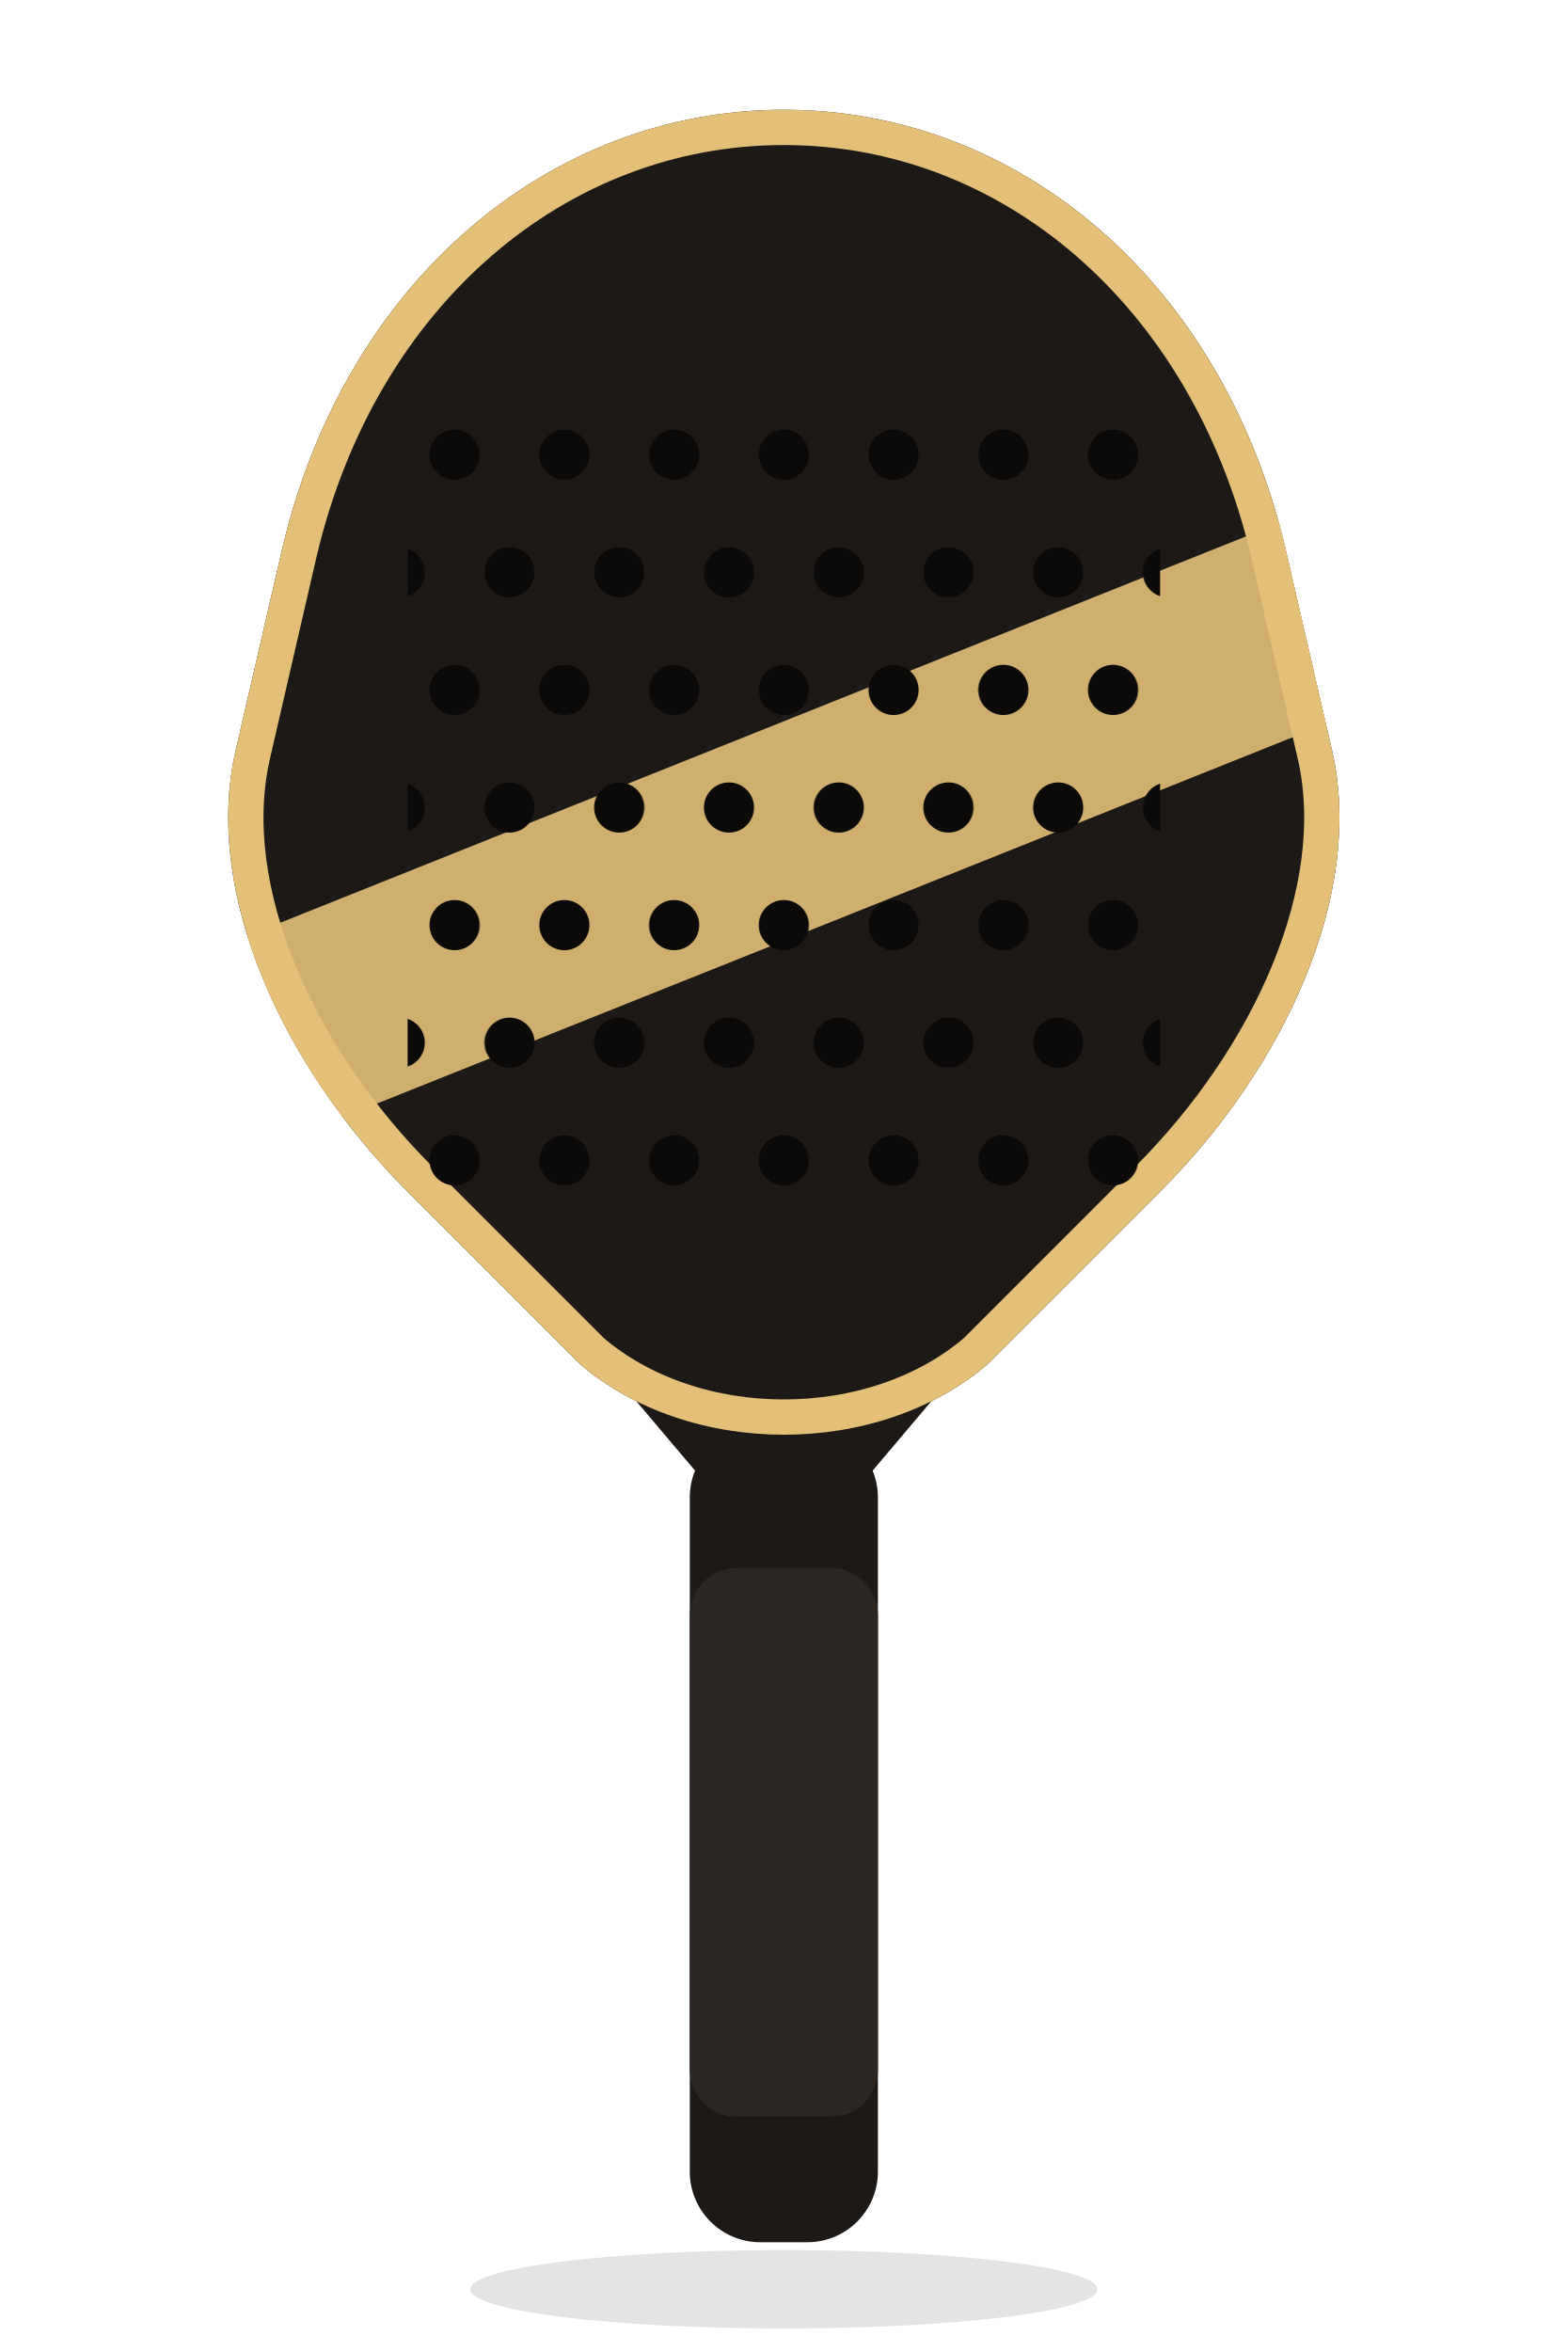
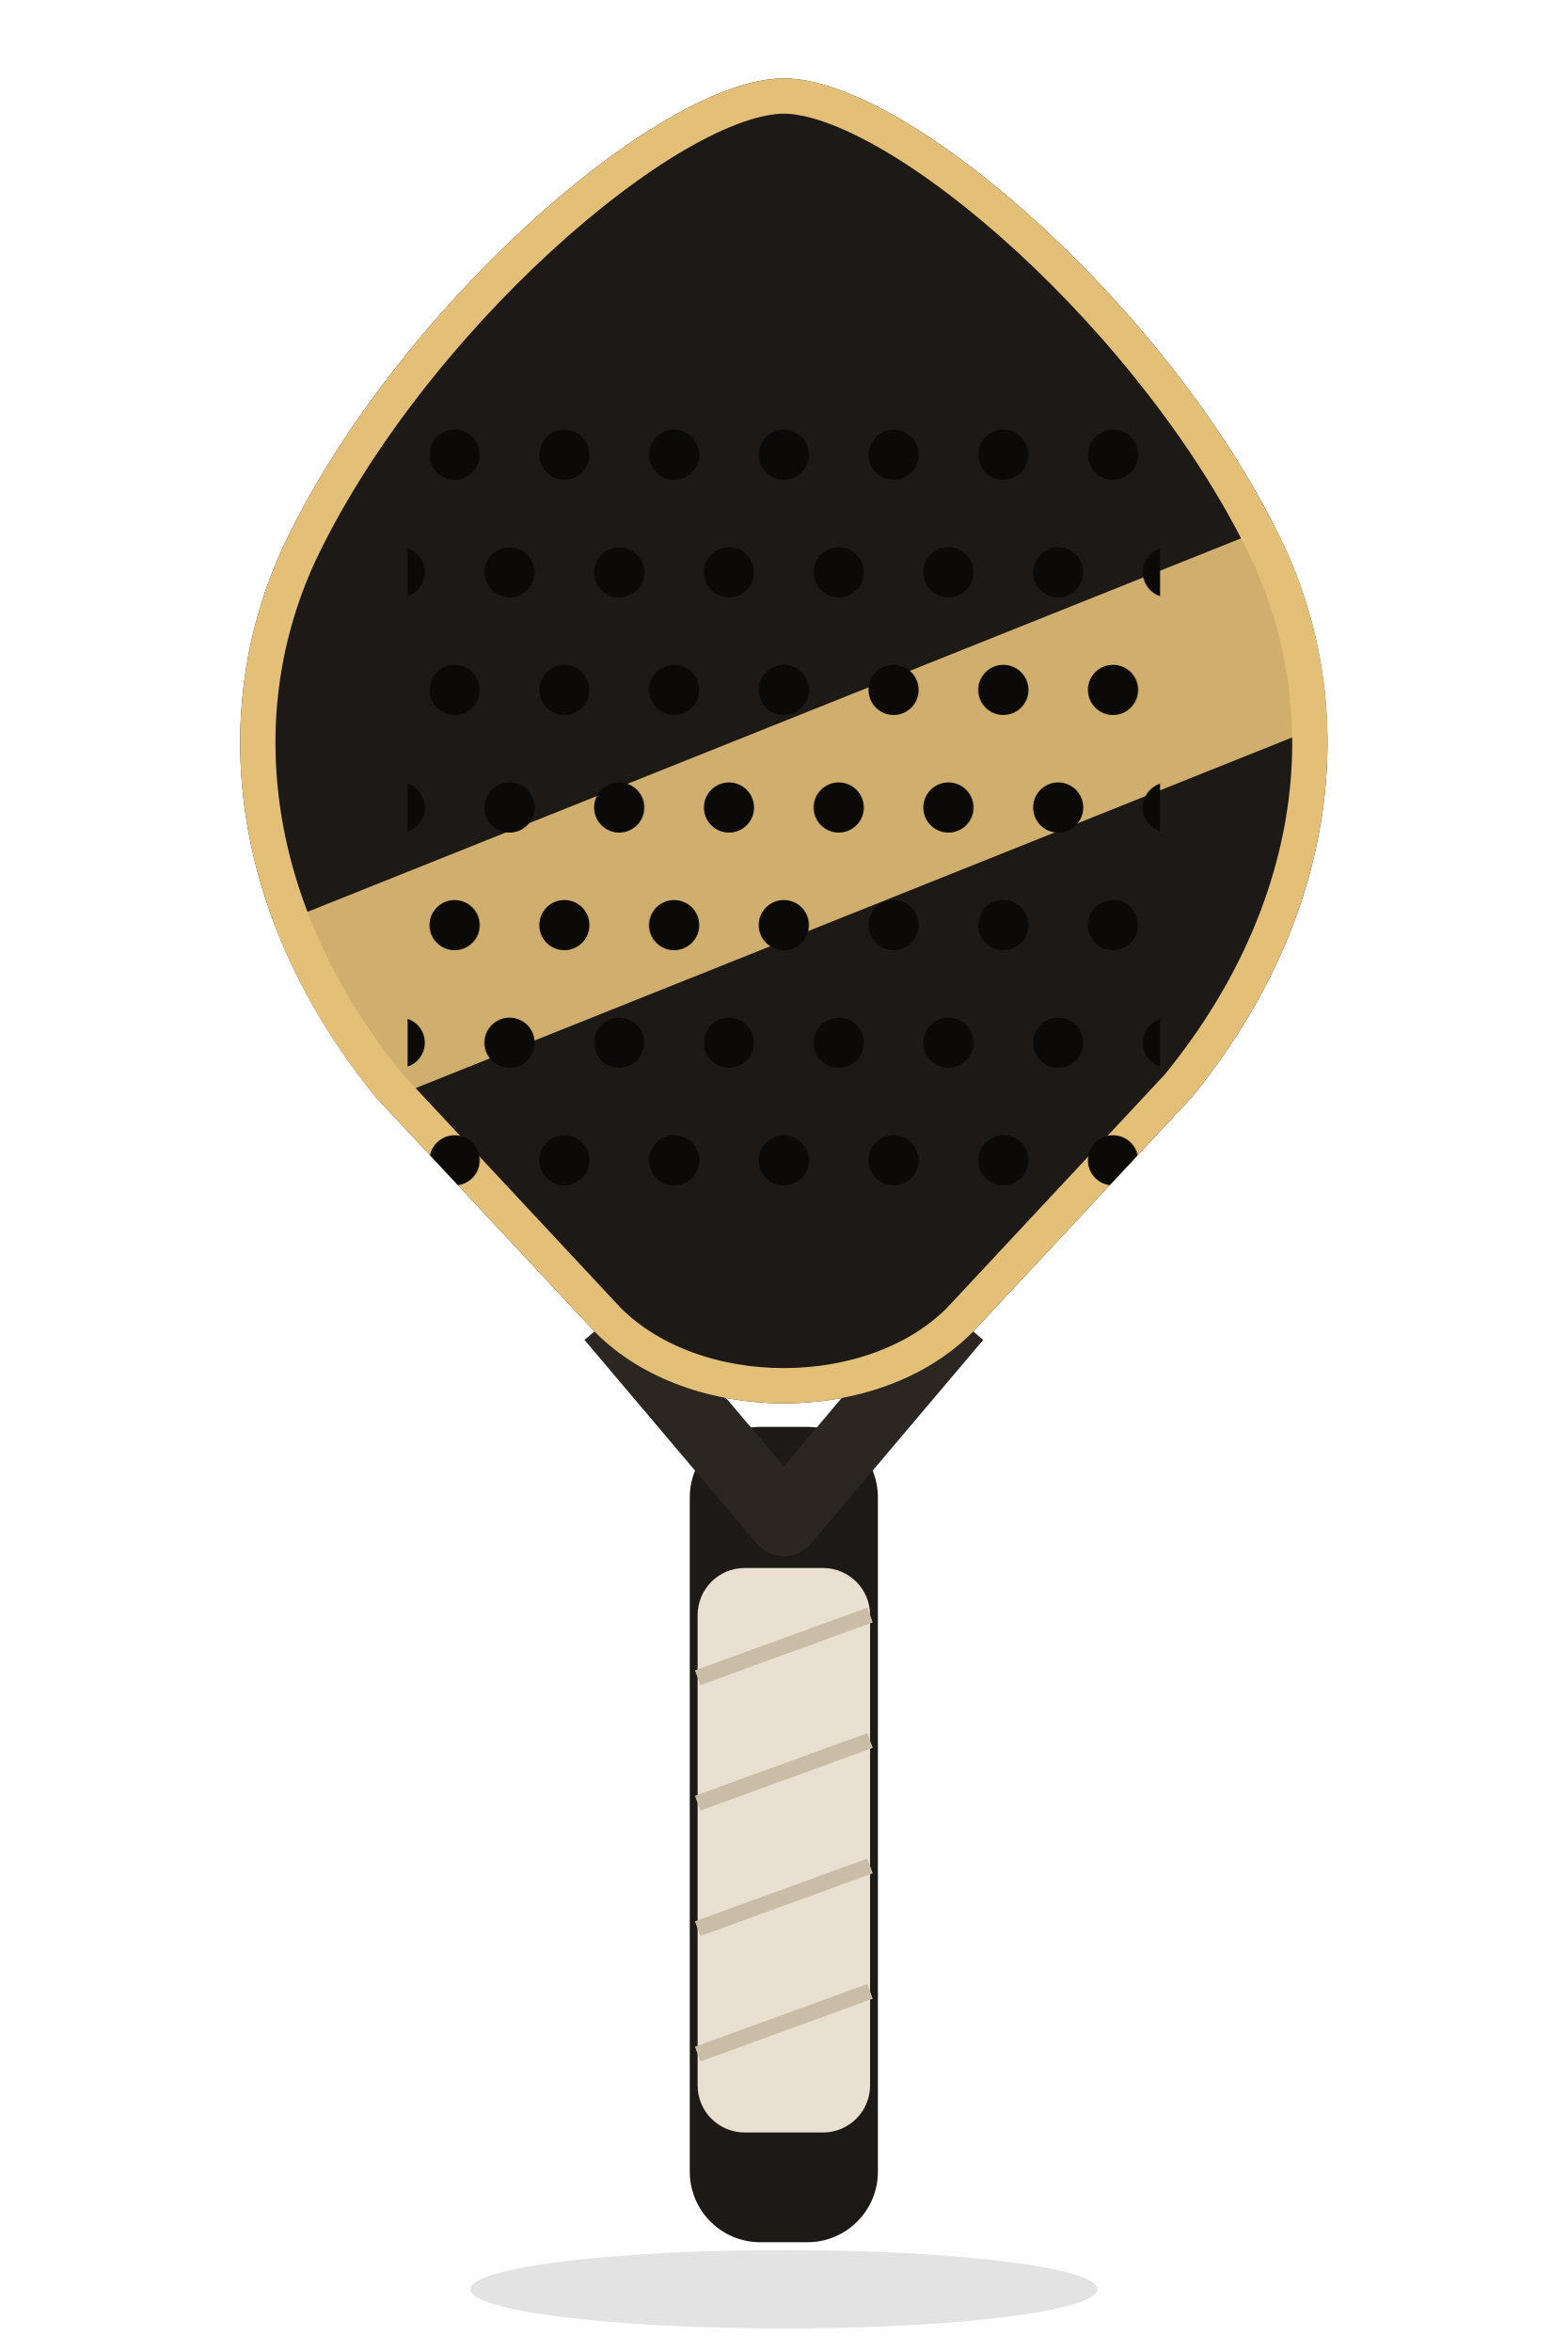
<svg xmlns="http://www.w3.org/2000/svg" viewBox="0 0 200 300">
  <defs>
    <clipPath id="c">
-       <path d="M100 14c30 0 56 22 64 56l6 26c4 18-6 40-22 56l-22 22c-14 12-38 12-52 0l-22-22C36 136 26 114 30 96l6-26c8-34 34-56 64-56z" />
+       <path d="M100 10c16 0 50 30 64 60 10 22 6 48-12 70l-28 30c-12 12-36 12-48 0l-28-30c-18-22-22-48-12-70 14-30 48-60 64-60z" />
    </clipPath>
    <pattern id="h" width="14" height="30" patternUnits="userSpaceOnUse" x="51" y="51">
      <circle cx="7" cy="7" r="3.2" fill="#0c0a09" />
      <circle cx="14" cy="22" r="3.2" fill="#0c0a09" />
      <circle cx="0" cy="22" r="3.2" fill="#0c0a09" />
    </pattern>
  </defs>
  <ellipse cx="100" cy="292" rx="40" ry="5" fill="#14110f" opacity=".12" />
  <rect x="88" y="182" width="24" height="104" rx="9" fill="#1c1917" />
-   <rect x="88" y="200" width="24" height="70" rx="6" fill="#2b2622" />
-   <path d="M78 168l22 26 22-26" fill="none" stroke="#1c1917" stroke-width="9" stroke-linejoin="round" />
-   <path d="M100 14c30 0 56 22 64 56l6 26c4 18-6 40-22 56l-22 22c-14 12-38 12-52 0l-22-22C36 136 26 114 30 96l6-26c8-34 34-56 64-56z" fill="#1c1917" />
+   <rect x="89" y="200" width="22" height="72" rx="6" fill="#e9e0d1" />
+   <path d="M89 214l22-8M89 230l22-8M89 246l22-8M89 262l22-8" stroke="#c9bda8" stroke-width="2" />
+   <path d="M78 168l22 26 22-26" fill="none" stroke="#2b2622" stroke-width="9" stroke-linejoin="round" />
+   <path d="M100 10c16 0 50 30 64 60 10 22 6 48-12 70l-28 30c-12 12-36 12-48 0l-28-30c-18-22-22-48-12-70 14-30 48-60 64-60z" fill="#1c1917" />
  <g clip-path="url(#c)">
-     <path d="M100 14c30 0 56 22 64 56l6 26c4 18-6 40-22 56l-22 22c-14 12-38 12-52 0l-22-22C36 136 26 114 30 96l6-26c8-34 34-56 64-56z" fill="none" stroke="#e3bf78" stroke-width="9" />
+     <path d="M100 10c16 0 50 30 64 60 10 22 6 48-12 70l-28 30c-12 12-36 12-48 0l-28-30c-18-22-22-48-12-70 14-30 48-60 64-60z" fill="none" stroke="#e3bf78" stroke-width="9" />
    <path d="M30 120 L170 64 L170 92 L30 148z" fill="#e3bf78" opacity=".9" />
    <rect x="52" y="50" width="96" height="108" fill="url(#h)" />
  </g>
</svg>
